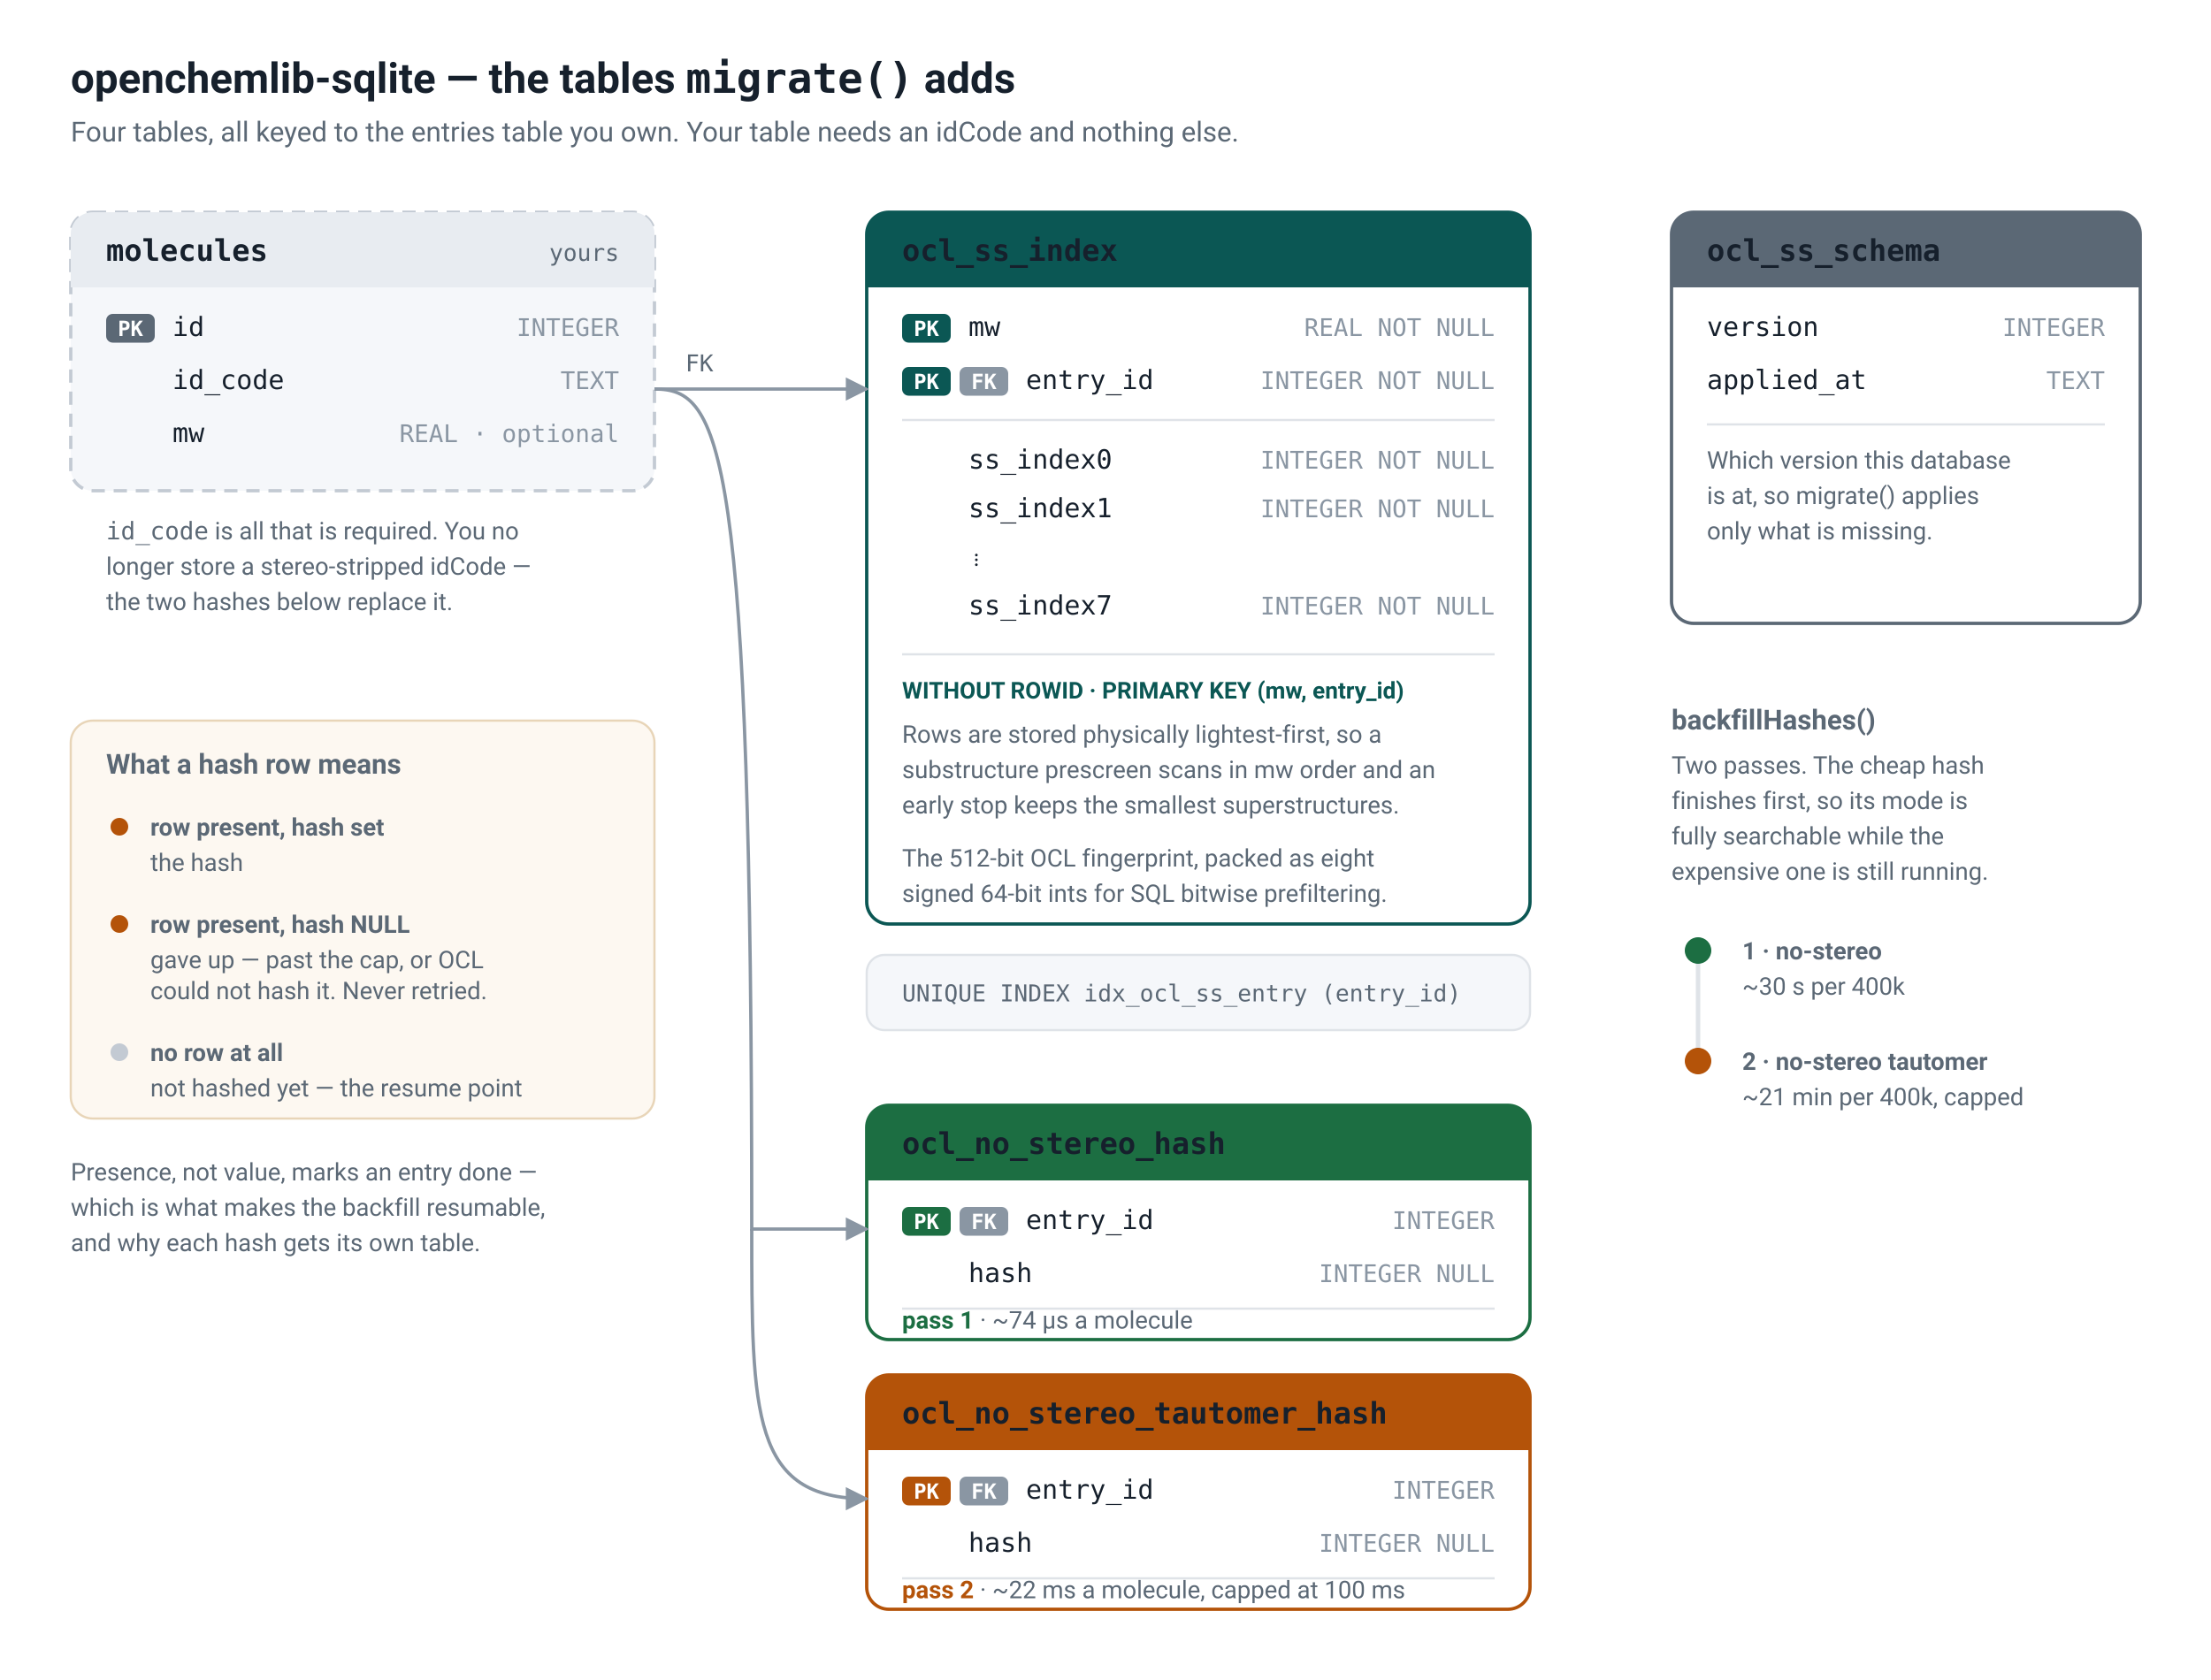
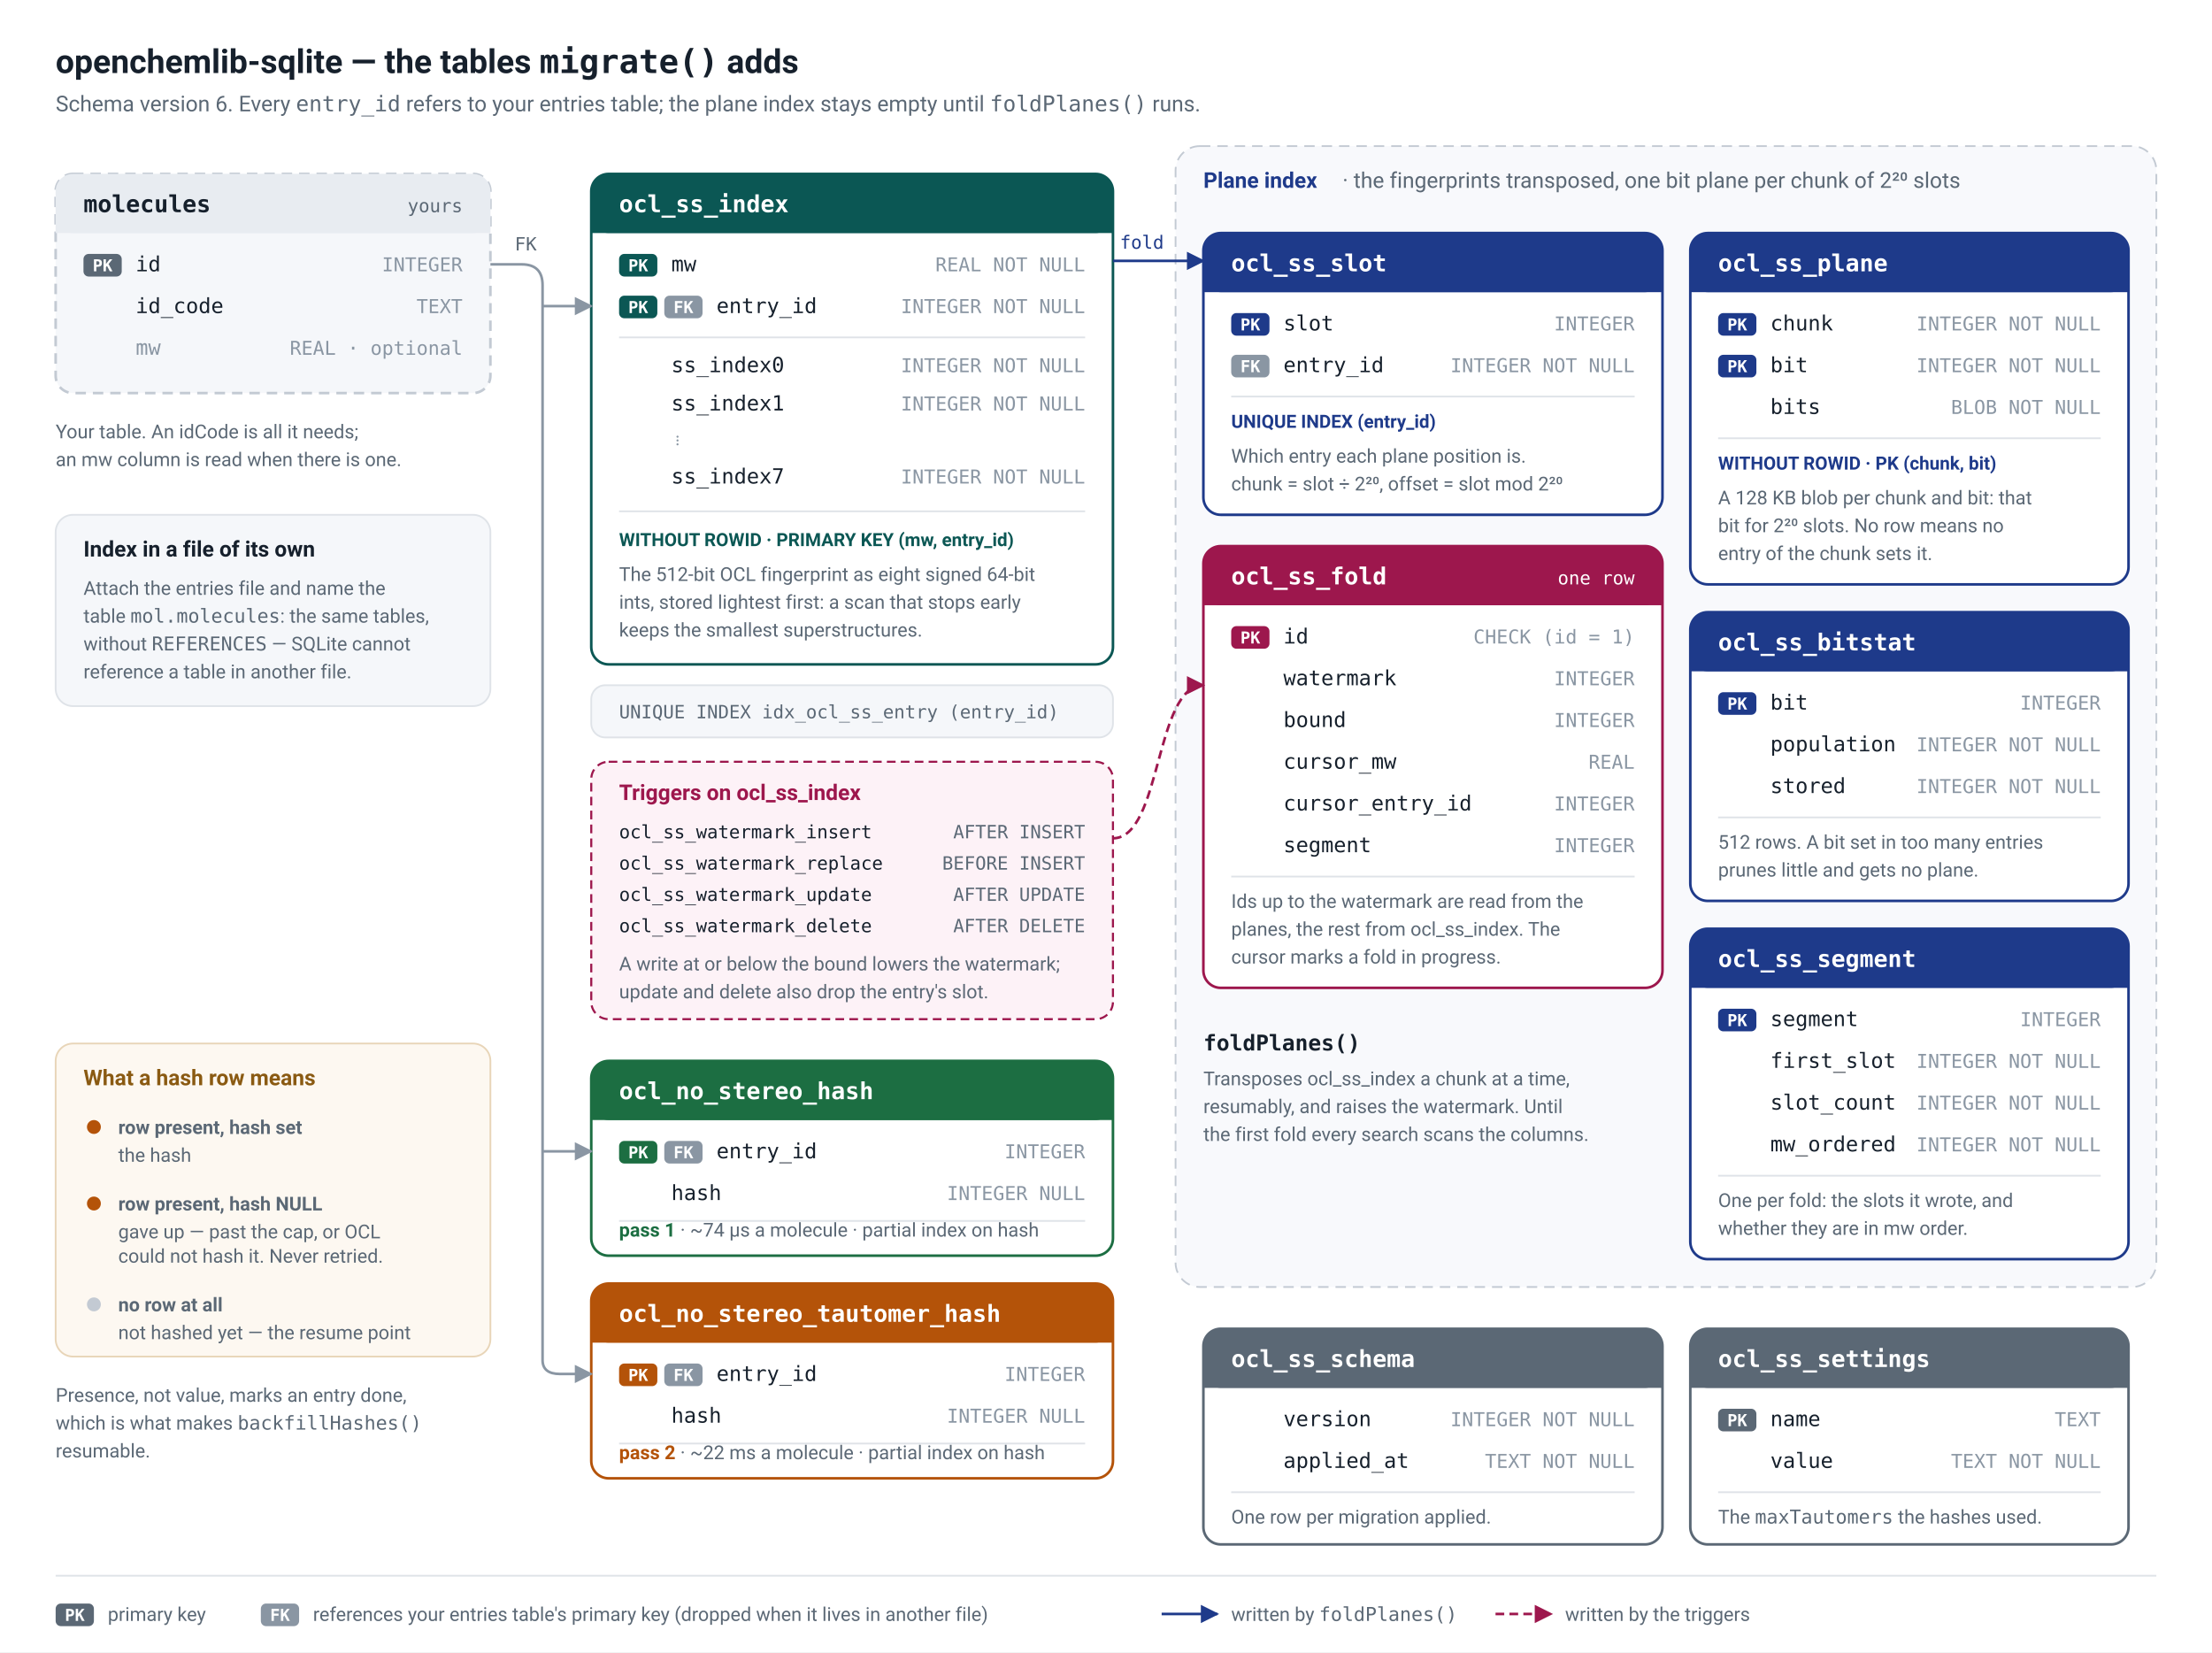
- <svg xmlns="http://www.w3.org/2000/svg" width="1000" height="760" viewBox="0 0 1000 760" font-family="ui-sans-serif, -apple-system, BlinkMacSystemFont, 'Segoe UI', Roboto, Helvetica, Arial, sans-serif">
+ <svg xmlns="http://www.w3.org/2000/svg" width="1272" height="950" viewBox="0 0 1272 950" font-family="ui-sans-serif, -apple-system, BlinkMacSystemFont, 'Segoe UI', Roboto, Helvetica, Arial, sans-serif">
  <defs>
    <style>
      .h    { font-size: 19px; font-weight: 700; fill: #16202c; }
      .sub  { font-size: 12.5px; fill: #5b6875; }
      .tbl  { font-size: 13.5px; font-weight: 700; fill: #16202c; font-family: ui-monospace, SFMono-Regular, Menlo, Consolas, monospace; }
      .col  { font-size: 12px; fill: #16202c; font-family: ui-monospace, SFMono-Regular, Menlo, Consolas, monospace; }
      .type { font-size: 11px; fill: #8a96a3; font-family: ui-monospace, SFMono-Regular, Menlo, Consolas, monospace; }
      .note { font-size: 11px; fill: #5b6875; }
      .key  { font-size: 9.5px; font-weight: 700; fill: #ffffff; font-family: ui-monospace, SFMono-Regular, Menlo, Consolas, monospace; }
      .lbl  { font-size: 10.5px; fill: #5b6875; font-family: ui-monospace, SFMono-Regular, Menlo, Consolas, monospace; }
-       .badge{ font-size: 10.5px; font-weight: 600; fill: #0b5754; }
+       .mono { font-family: ui-monospace, SFMono-Regular, Menlo, Consolas, monospace; }
+       .badge{ font-size: 10.5px; font-weight: 600; }
    </style>
    <marker id="fk" viewBox="0 0 10 10" refX="9" refY="5" markerWidth="7" markerHeight="7" orient="auto-start-reverse">
      <path d="M0 0 L10 5 L0 10 z" fill="#8a96a3" />
    </marker>
+     <marker id="fold" viewBox="0 0 10 10" refX="9" refY="5" markerWidth="7" markerHeight="7" orient="auto-start-reverse">
+       <path d="M0 0 L10 5 L0 10 z" fill="#1e3a8a" />
+     </marker>
+     <marker id="trig" viewBox="0 0 10 10" refX="9" refY="5" markerWidth="7" markerHeight="7" orient="auto-start-reverse">
+       <path d="M0 0 L10 5 L0 10 z" fill="#9d174d" />
+     </marker>
  </defs>
-   <rect width="1000" height="760" fill="#ffffff" />
-   <text x="32" y="42" class="h">openchemlib-sqlite — the tables <tspan font-family="ui-monospace, SFMono-Regular, Menlo, Consolas, monospace">migrate()</tspan> adds</text>
-   <text x="32" y="64" class="sub">Four tables, all keyed to the entries table you own. Your table needs an idCode and nothing else.</text>
-   <g>
-     <rect x="32" y="96" width="264" height="126" rx="10" fill="#f5f7fa" stroke="#c3cad3" stroke-width="1.5" stroke-dasharray="6 4" />
-     <rect x="32" y="96" width="264" height="34" rx="10" fill="#e8ecf1" />
-     <rect x="32" y="120" width="264" height="10" fill="#e8ecf1" />
-     <text x="48" y="118" class="tbl">molecules</text>
-     <text x="280" y="118" class="lbl" text-anchor="end">yours</text>
-     <rect x="48" y="142" width="22" height="13" rx="3" fill="#5b6875" />
-     <text x="59" y="152" class="key" text-anchor="middle">PK</text>
-     <text x="78" y="152" class="col">id</text>
-     <text x="280" y="152" class="type" text-anchor="end">INTEGER</text>
-     <text x="78" y="176" class="col">id_code</text>
-     <text x="280" y="176" class="type" text-anchor="end">TEXT</text>
-     <text x="78" y="200" class="col" fill="#8a96a3">mw</text>
-     <text x="280" y="200" class="type" text-anchor="end">REAL · optional</text>
-     <text x="48" y="244" class="note">
-       <tspan font-family="ui-monospace, SFMono-Regular, Menlo, Consolas, monospace">id_code</tspan> is all that is required. You no</text>
-     <text x="48" y="260" class="note">longer store a stereo-stripped idCode —</text>
-     <text x="48" y="276" class="note">the two hashes below replace it.</text>
-   </g>
-   <g>
-     <rect x="392" y="96" width="300" height="322" rx="10" fill="#ffffff" stroke="#0b5754" stroke-width="1.5" />
-     <rect x="392" y="96" width="300" height="34" rx="10" fill="#0b5754" />
-     <rect x="392" y="120" width="300" height="10" fill="#0b5754" />
-     <text x="408" y="118" class="tbl" fill="#ffffff">ocl_ss_index</text>
-     <rect x="408" y="142" width="22" height="13" rx="3" fill="#0b5754" />
-     <text x="419" y="152" class="key" text-anchor="middle">PK</text>
-     <text x="438" y="152" class="col">mw</text>
-     <text x="676" y="152" class="type" text-anchor="end">REAL NOT NULL</text>
-     <rect x="408" y="166" width="22" height="13" rx="3" fill="#0b5754" />
-     <text x="419" y="176" class="key" text-anchor="middle">PK</text>
-     <rect x="434" y="166" width="22" height="13" rx="3" fill="#8a96a3" />
-     <text x="445" y="176" class="key" text-anchor="middle">FK</text>
-     <text x="464" y="176" class="col">entry_id</text>
-     <text x="676" y="176" class="type" text-anchor="end">INTEGER NOT NULL</text>
-     <line x1="408" y1="190" x2="676" y2="190" stroke="#dfe3e8" />
-     <text x="438" y="212" class="col">ss_index0</text>
-     <text x="676" y="212" class="type" text-anchor="end">INTEGER NOT NULL</text>
-     <text x="438" y="234" class="col">ss_index1</text>
-     <text x="676" y="234" class="type" text-anchor="end">INTEGER NOT NULL</text>
-     <text x="438" y="256" class="col" fill="#8a96a3">⋮</text>
-     <text x="438" y="278" class="col">ss_index7</text>
-     <text x="676" y="278" class="type" text-anchor="end">INTEGER NOT NULL</text>
-     <line x1="408" y1="296" x2="676" y2="296" stroke="#dfe3e8" />
-     <text x="408" y="316" class="badge">WITHOUT ROWID · PRIMARY KEY (mw, entry_id)</text>
-     <text x="408" y="336" class="note">Rows are stored physically lightest-first, so a</text>
-     <text x="408" y="352" class="note">substructure prescreen scans in mw order and an</text>
-     <text x="408" y="368" class="note">early stop keeps the smallest superstructures.</text>
-     <text x="408" y="392" class="note">The 512-bit OCL fingerprint, packed as eight</text>
-     <text x="408" y="408" class="note">signed 64-bit ints for SQL bitwise prefiltering.</text>
-   </g>
-   <g>
-     <rect x="392" y="432" width="300" height="34" rx="8" fill="#f5f7fa" stroke="#dfe3e8" />
-     <text x="408" y="453" class="lbl">UNIQUE INDEX idx_ocl_ss_entry (entry_id)</text>
-   </g>
-   <g>
-     <rect x="392" y="500" width="300" height="106" rx="10" fill="#ffffff" stroke="#1c6e42" stroke-width="1.5" />
-     <rect x="392" y="500" width="300" height="34" rx="10" fill="#1c6e42" />
-     <rect x="392" y="524" width="300" height="10" fill="#1c6e42" />
-     <text x="408" y="522" class="tbl" fill="#ffffff">ocl_no_stereo_hash</text>
-     <rect x="408" y="546" width="22" height="13" rx="3" fill="#1c6e42" />
-     <text x="419" y="556" class="key" text-anchor="middle">PK</text>
-     <rect x="434" y="546" width="22" height="13" rx="3" fill="#8a96a3" />
-     <text x="445" y="556" class="key" text-anchor="middle">FK</text>
-     <text x="464" y="556" class="col">entry_id</text>
-     <text x="676" y="556" class="type" text-anchor="end">INTEGER</text>
-     <text x="438" y="580" class="col">hash</text>
-     <text x="676" y="580" class="type" text-anchor="end">INTEGER  NULL</text>
-     <line x1="408" y1="592" x2="676" y2="592" stroke="#dfe3e8" />
-     <text x="408" y="601" class="note" font-size="10.5">
-       <tspan font-weight="700" fill="#1c6e42">pass 1</tspan> · ~74 µs a molecule</text>
-   </g>
-   <g>
-     <rect x="392" y="622" width="300" height="106" rx="10" fill="#ffffff" stroke="#b45309" stroke-width="1.5" />
-     <rect x="392" y="622" width="300" height="34" rx="10" fill="#b45309" />
-     <rect x="392" y="646" width="300" height="10" fill="#b45309" />
-     <text x="408" y="644" class="tbl" fill="#ffffff">ocl_no_stereo_tautomer_hash</text>
-     <rect x="408" y="668" width="22" height="13" rx="3" fill="#b45309" />
-     <text x="419" y="678" class="key" text-anchor="middle">PK</text>
-     <rect x="434" y="668" width="22" height="13" rx="3" fill="#8a96a3" />
-     <text x="445" y="678" class="key" text-anchor="middle">FK</text>
-     <text x="464" y="678" class="col">entry_id</text>
-     <text x="676" y="678" class="type" text-anchor="end">INTEGER</text>
-     <text x="438" y="702" class="col">hash</text>
-     <text x="676" y="702" class="type" text-anchor="end">INTEGER  NULL</text>
-     <line x1="408" y1="714" x2="676" y2="714" stroke="#dfe3e8" />
-     <text x="408" y="723" class="note" font-size="10.5">
-       <tspan font-weight="700" fill="#b45309">pass 2</tspan> · ~22 ms a molecule, capped at 100 ms</text>
-   </g>
-   <g>
-     <rect x="756" y="96" width="212" height="186" rx="10" fill="#ffffff" stroke="#5b6875" stroke-width="1.5" />
-     <rect x="756" y="96" width="212" height="34" rx="10" fill="#5b6875" />
-     <rect x="756" y="120" width="212" height="10" fill="#5b6875" />
-     <text x="772" y="118" class="tbl" fill="#ffffff">ocl_ss_schema</text>
-     <text x="772" y="152" class="col">version</text>
-     <text x="952" y="152" class="type" text-anchor="end">INTEGER</text>
-     <text x="772" y="176" class="col">applied_at</text>
-     <text x="952" y="176" class="type" text-anchor="end">TEXT</text>
-     <line x1="772" y1="192" x2="952" y2="192" stroke="#dfe3e8" />
-     <text x="772" y="212" class="note">Which version this database</text>
-     <text x="772" y="228" class="note">is at, so migrate() applies</text>
-     <text x="772" y="244" class="note">only what is missing.</text>
-   </g>
-   <g>
-     <text x="756" y="330" class="sub" font-weight="700" fill="#16202c">backfillHashes()</text>
-     <text x="756" y="350" class="note">Two passes. The cheap hash</text>
-     <text x="756" y="366" class="note">finishes first, so its mode is</text>
-     <text x="756" y="382" class="note">fully searchable while the</text>
-     <text x="756" y="398" class="note">expensive one is still running.</text>
-     <line x1="768" y1="424" x2="768" y2="486" stroke="#dfe3e8" stroke-width="2" />
-     <circle cx="768" cy="430" r="6" fill="#1c6e42" />
-     <text x="788" y="434" class="note" font-weight="700">1 · no-stereo</text>
-     <text x="788" y="450" class="note">~30 s per 400k</text>
-     <circle cx="768" cy="480" r="6" fill="#b45309" />
-     <text x="788" y="484" class="note" font-weight="700">2 · no-stereo tautomer</text>
-     <text x="788" y="500" class="note">~21 min per 400k, capped</text>
-   </g>
-   <g>
-     <rect x="32" y="326" width="264" height="180" rx="10" fill="#fdf8f1" stroke="#e8d5b8" />
-     <text x="48" y="350" class="sub" font-weight="700" fill="#8a5a12">What a hash row means</text>
-     <circle cx="54" cy="374" r="4" fill="#b45309" />
-     <text x="68" y="378" class="note" font-weight="700">row present, hash set</text>
-     <text x="68" y="394" class="note">the hash</text>
-     <circle cx="54" cy="418" r="4" fill="#b45309" />
-     <text x="68" y="422" class="note" font-weight="700">row present, hash NULL</text>
-     <text x="68" y="438" class="note">gave up — past the cap, or OCL</text>
-     <text x="68" y="452" class="note">could not hash it. Never retried.</text>
-     <circle cx="54" cy="476" r="4" fill="#c3cad3" />
-     <text x="68" y="480" class="note" font-weight="700">no row at all</text>
-     <text x="68" y="496" class="note">not hashed yet — the resume point</text>
-   </g>
-   <text x="32" y="534" class="note">Presence, not value, marks an entry done —</text>
-   <text x="32" y="550" class="note">which is what makes the backfill resumable,</text>
-   <text x="32" y="566" class="note">and why each hash gets its own table.</text>
-   <path d="M296 176 C 344 176, 344 176, 392 176" fill="none" stroke="#8a96a3" stroke-width="1.5" marker-end="url(#fk)" />
-   <path d="M296 176 C 326 176, 340 200, 340 556 L 392 556" fill="none" stroke="#8a96a3" stroke-width="1.5" marker-end="url(#fk)" />
-   <path d="M340 556 C 340 640, 340 678, 392 678" fill="none" stroke="#8a96a3" stroke-width="1.5" marker-end="url(#fk)" />
-   <text x="310" y="168" class="lbl">FK</text>
+   <rect width="1272" height="950" fill="#ffffff" />
+   <text x="32" y="42" class="h">openchemlib-sqlite — the tables <tspan class="mono">migrate()</tspan> adds</text>
+   <text x="32" y="64" class="sub">Schema version 6. Every <tspan class="mono">entry_id</tspan> refers to your entries table; the plane index stays empty until <tspan class="mono">foldPlanes()</tspan> runs.</text>
+   <g>
+     <rect x="32" y="100" width="250" height="126" rx="10" fill="#f5f7fa" stroke="#c3cad3" stroke-width="1.5" stroke-dasharray="6 4" />
+     <rect x="32" y="100" width="250" height="34" rx="10" fill="#e8ecf1" />
+     <rect x="32" y="124" width="250" height="10" fill="#e8ecf1" />
+     <text x="48" y="122" class="tbl">molecules</text>
+     <text x="266" y="122" class="lbl" text-anchor="end">yours</text>
+     <rect x="48" y="146" width="22" height="13" rx="3" fill="#5b6875" />
+     <text x="59" y="156" class="key" text-anchor="middle">PK</text>
+     <text x="78" y="156" class="col">id</text>
+     <text x="266" y="156" class="type" text-anchor="end">INTEGER</text>
+     <text x="78" y="180" class="col">id_code</text>
+     <text x="266" y="180" class="type" text-anchor="end">TEXT</text>
+     <text x="78" y="204" class="col" style="fill:#8a96a3">mw</text>
+     <text x="266" y="204" class="type" text-anchor="end">REAL · optional</text>
+     <text x="32" y="252" class="note">Your table. An idCode is all it needs;</text>
+     <text x="32" y="268" class="note">an mw column is read when there is one.</text>
+   </g>
+   <g>
+     <rect x="32" y="296" width="250" height="110" rx="10" fill="#f5f7fa" stroke="#dfe3e8" />
+     <text x="48" y="320" class="sub" font-weight="700" style="fill:#16202c">Index in a file of its own</text>
+     <text x="48" y="342" class="note">Attach the entries file and name the</text>
+     <text x="48" y="358" class="note">table <tspan class="mono">mol.molecules</tspan>: the same tables,</text>
+     <text x="48" y="374" class="note">without <tspan class="mono">REFERENCES</tspan> — SQLite cannot</text>
+     <text x="48" y="390" class="note">reference a table in another file.</text>
+   </g>
+   <g>
+     <rect x="32" y="600" width="250" height="180" rx="10" fill="#fdf8f1" stroke="#e8d5b8" />
+     <text x="48" y="624" class="sub" font-weight="700" style="fill:#8a5a12">What a hash row means</text>
+     <circle cx="54" cy="648" r="4" fill="#b45309" />
+     <text x="68" y="652" class="note" font-weight="700">row present, hash set</text>
+     <text x="68" y="668" class="note">the hash</text>
+     <circle cx="54" cy="692" r="4" fill="#b45309" />
+     <text x="68" y="696" class="note" font-weight="700">row present, hash NULL</text>
+     <text x="68" y="712" class="note">gave up — past the cap, or OCL</text>
+     <text x="68" y="726" class="note">could not hash it. Never retried.</text>
+     <circle cx="54" cy="750" r="4" fill="#c3cad3" />
+     <text x="68" y="754" class="note" font-weight="700">no row at all</text>
+     <text x="68" y="770" class="note">not hashed yet — the resume point</text>
+   </g>
+   <text x="32" y="806" class="note">Presence, not value, marks an entry done,</text>
+   <text x="32" y="822" class="note">which is what makes <tspan class="mono">backfillHashes()</tspan>
+   </text>
+   <text x="32" y="838" class="note">resumable.</text>
+   <g>
+     <rect x="340" y="100" width="300" height="282" rx="10" fill="#ffffff" stroke="#0b5754" stroke-width="1.5" />
+     <rect x="340" y="100" width="300" height="34" rx="10" fill="#0b5754" />
+     <rect x="340" y="124" width="300" height="10" fill="#0b5754" />
+     <text x="356" y="122" class="tbl" style="fill:#ffffff">ocl_ss_index</text>
+     <rect x="356" y="146" width="22" height="13" rx="3" fill="#0b5754" />
+     <text x="367" y="156" class="key" text-anchor="middle">PK</text>
+     <text x="386" y="156" class="col">mw</text>
+     <text x="624" y="156" class="type" text-anchor="end">REAL NOT NULL</text>
+     <rect x="356" y="170" width="22" height="13" rx="3" fill="#0b5754" />
+     <text x="367" y="180" class="key" text-anchor="middle">PK</text>
+     <rect x="382" y="170" width="22" height="13" rx="3" fill="#8a96a3" />
+     <text x="393" y="180" class="key" text-anchor="middle">FK</text>
+     <text x="412" y="180" class="col">entry_id</text>
+     <text x="624" y="180" class="type" text-anchor="end">INTEGER NOT NULL</text>
+     <line x1="356" y1="194" x2="624" y2="194" stroke="#dfe3e8" />
+     <text x="386" y="214" class="col">ss_index0</text>
+     <text x="624" y="214" class="type" text-anchor="end">INTEGER NOT NULL</text>
+     <text x="386" y="236" class="col">ss_index1</text>
+     <text x="624" y="236" class="type" text-anchor="end">INTEGER NOT NULL</text>
+     <text x="386" y="256" class="col" style="fill:#8a96a3">⋮</text>
+     <text x="386" y="278" class="col">ss_index7</text>
+     <text x="624" y="278" class="type" text-anchor="end">INTEGER NOT NULL</text>
+     <line x1="356" y1="294" x2="624" y2="294" stroke="#dfe3e8" />
+     <text x="356" y="314" class="badge" style="fill:#0b5754">WITHOUT ROWID · PRIMARY KEY (mw, entry_id)</text>
+     <text x="356" y="334" class="note">The 512-bit OCL fingerprint as eight signed 64-bit</text>
+     <text x="356" y="350" class="note">ints, stored lightest first: a scan that stops early</text>
+     <text x="356" y="366" class="note">keeps the smallest superstructures.</text>
+   </g>
+   <g>
+     <rect x="340" y="394" width="300" height="30" rx="8" fill="#f5f7fa" stroke="#dfe3e8" />
+     <text x="356" y="413" class="lbl">UNIQUE INDEX idx_ocl_ss_entry (entry_id)</text>
+   </g>
+   <g>
+     <rect x="340" y="438" width="300" height="148" rx="10" fill="#fdf2f7" stroke="#9d174d" stroke-width="1.2" stroke-dasharray="5 3" />
+     <text x="356" y="460" class="sub" font-weight="700" style="fill:#9d174d">Triggers on ocl_ss_index</text>
+     <text x="356" y="482" class="lbl" style="fill:#16202c">ocl_ss_watermark_insert</text>
+     <text x="624" y="482" class="lbl" text-anchor="end">AFTER INSERT</text>
+     <text x="356" y="500" class="lbl" style="fill:#16202c">ocl_ss_watermark_replace</text>
+     <text x="624" y="500" class="lbl" text-anchor="end">BEFORE INSERT</text>
+     <text x="356" y="518" class="lbl" style="fill:#16202c">ocl_ss_watermark_update</text>
+     <text x="624" y="518" class="lbl" text-anchor="end">AFTER UPDATE</text>
+     <text x="356" y="536" class="lbl" style="fill:#16202c">ocl_ss_watermark_delete</text>
+     <text x="624" y="536" class="lbl" text-anchor="end">AFTER DELETE</text>
+     <text x="356" y="558" class="note">A write at or below the bound lowers the watermark;</text>
+     <text x="356" y="574" class="note">update and delete also drop the entry's slot.</text>
+   </g>
+   <g>
+     <rect x="340" y="610" width="300" height="112" rx="10" fill="#ffffff" stroke="#1c6e42" stroke-width="1.5" />
+     <rect x="340" y="610" width="300" height="34" rx="10" fill="#1c6e42" />
+     <rect x="340" y="634" width="300" height="10" fill="#1c6e42" />
+     <text x="356" y="632" class="tbl" style="fill:#ffffff">ocl_no_stereo_hash</text>
+     <rect x="356" y="656" width="22" height="13" rx="3" fill="#1c6e42" />
+     <text x="367" y="666" class="key" text-anchor="middle">PK</text>
+     <rect x="382" y="656" width="22" height="13" rx="3" fill="#8a96a3" />
+     <text x="393" y="666" class="key" text-anchor="middle">FK</text>
+     <text x="412" y="666" class="col">entry_id</text>
+     <text x="624" y="666" class="type" text-anchor="end">INTEGER</text>
+     <text x="386" y="690" class="col">hash</text>
+     <text x="624" y="690" class="type" text-anchor="end">INTEGER  NULL</text>
+     <line x1="356" y1="702" x2="624" y2="702" stroke="#dfe3e8" />
+     <text x="356" y="711" class="note" font-size="10.5">
+       <tspan font-weight="700" fill="#1c6e42">pass 1</tspan> · ~74 µs a molecule · partial index on hash</text>
+   </g>
+   <g>
+     <rect x="340" y="738" width="300" height="112" rx="10" fill="#ffffff" stroke="#b45309" stroke-width="1.5" />
+     <rect x="340" y="738" width="300" height="34" rx="10" fill="#b45309" />
+     <rect x="340" y="762" width="300" height="10" fill="#b45309" />
+     <text x="356" y="760" class="tbl" style="fill:#ffffff">ocl_no_stereo_tautomer_hash</text>
+     <rect x="356" y="784" width="22" height="13" rx="3" fill="#b45309" />
+     <text x="367" y="794" class="key" text-anchor="middle">PK</text>
+     <rect x="382" y="784" width="22" height="13" rx="3" fill="#8a96a3" />
+     <text x="393" y="794" class="key" text-anchor="middle">FK</text>
+     <text x="412" y="794" class="col">entry_id</text>
+     <text x="624" y="794" class="type" text-anchor="end">INTEGER</text>
+     <text x="386" y="818" class="col">hash</text>
+     <text x="624" y="818" class="type" text-anchor="end">INTEGER  NULL</text>
+     <line x1="356" y1="830" x2="624" y2="830" stroke="#dfe3e8" />
+     <text x="356" y="839" class="note" font-size="10.5">
+       <tspan font-weight="700" fill="#b45309">pass 2</tspan> · ~22 ms a molecule · partial index on hash</text>
+   </g>
+   <rect x="676" y="84" width="564" height="656" rx="14" fill="#f8f9fc" stroke="#c3cad3" stroke-dasharray="6 4" />
+   <text x="692" y="108" class="sub" font-weight="700" style="fill:#1e3a8a">Plane index</text>
+   <text x="772" y="108" class="sub">· the fingerprints transposed, one bit plane per chunk of 2²⁰ slots</text>
+   <g>
+     <rect x="692" y="134" width="264" height="162" rx="10" fill="#ffffff" stroke="#1e3a8a" stroke-width="1.5" />
+     <rect x="692" y="134" width="264" height="34" rx="10" fill="#1e3a8a" />
+     <rect x="692" y="158" width="264" height="10" fill="#1e3a8a" />
+     <text x="708" y="156" class="tbl" style="fill:#ffffff">ocl_ss_slot</text>
+     <rect x="708" y="180" width="22" height="13" rx="3" fill="#1e3a8a" />
+     <text x="719" y="190" class="key" text-anchor="middle">PK</text>
+     <text x="738" y="190" class="col">slot</text>
+     <text x="940" y="190" class="type" text-anchor="end">INTEGER</text>
+     <rect x="708" y="204" width="22" height="13" rx="3" fill="#8a96a3" />
+     <text x="719" y="214" class="key" text-anchor="middle">FK</text>
+     <text x="738" y="214" class="col">entry_id</text>
+     <text x="940" y="214" class="type" text-anchor="end">INTEGER NOT NULL</text>
+     <line x1="708" y1="228" x2="940" y2="228" stroke="#dfe3e8" />
+     <text x="708" y="246" class="badge" style="fill:#1e3a8a">UNIQUE INDEX (entry_id)</text>
+     <text x="708" y="266" class="note">Which entry each plane position is.</text>
+     <text x="708" y="282" class="note">chunk = slot ÷ 2²⁰, offset = slot mod 2²⁰</text>
+   </g>
+   <g>
+     <rect x="692" y="314" width="264" height="254" rx="10" fill="#ffffff" stroke="#9d174d" stroke-width="1.5" />
+     <rect x="692" y="314" width="264" height="34" rx="10" fill="#9d174d" />
+     <rect x="692" y="338" width="264" height="10" fill="#9d174d" />
+     <text x="708" y="336" class="tbl" style="fill:#ffffff">ocl_ss_fold</text>
+     <text x="940" y="336" class="lbl" style="fill:#ffffff" text-anchor="end">one row</text>
+     <rect x="708" y="360" width="22" height="13" rx="3" fill="#9d174d" />
+     <text x="719" y="370" class="key" text-anchor="middle">PK</text>
+     <text x="738" y="370" class="col">id</text>
+     <text x="940" y="370" class="type" text-anchor="end">CHECK (id = 1)</text>
+     <text x="738" y="394" class="col">watermark</text>
+     <text x="940" y="394" class="type" text-anchor="end">INTEGER</text>
+     <text x="738" y="418" class="col">bound</text>
+     <text x="940" y="418" class="type" text-anchor="end">INTEGER</text>
+     <text x="738" y="442" class="col">cursor_mw</text>
+     <text x="940" y="442" class="type" text-anchor="end">REAL</text>
+     <text x="738" y="466" class="col">cursor_entry_id</text>
+     <text x="940" y="466" class="type" text-anchor="end">INTEGER</text>
+     <text x="738" y="490" class="col">segment</text>
+     <text x="940" y="490" class="type" text-anchor="end">INTEGER</text>
+     <line x1="708" y1="504" x2="940" y2="504" stroke="#dfe3e8" />
+     <text x="708" y="522" class="note">Ids up to the watermark are read from the</text>
+     <text x="708" y="538" class="note">planes, the rest from ocl_ss_index. The</text>
+     <text x="708" y="554" class="note">cursor marks a fold in progress.</text>
+   </g>
+   <g>
+     <text x="692" y="604" class="sub" font-weight="700" style="fill:#16202c" font-family="ui-monospace, SFMono-Regular, Menlo, Consolas, monospace" font-size="12">foldPlanes()</text>
+     <text x="692" y="624" class="note">Transposes ocl_ss_index a chunk at a time,</text>
+     <text x="692" y="640" class="note">resumably, and raises the watermark. Until</text>
+     <text x="692" y="656" class="note">the first fold every search scans the columns.</text>
+   </g>
+   <g>
+     <rect x="972" y="134" width="252" height="202" rx="10" fill="#ffffff" stroke="#1e3a8a" stroke-width="1.5" />
+     <rect x="972" y="134" width="252" height="34" rx="10" fill="#1e3a8a" />
+     <rect x="972" y="158" width="252" height="10" fill="#1e3a8a" />
+     <text x="988" y="156" class="tbl" style="fill:#ffffff">ocl_ss_plane</text>
+     <rect x="988" y="180" width="22" height="13" rx="3" fill="#1e3a8a" />
+     <text x="999" y="190" class="key" text-anchor="middle">PK</text>
+     <text x="1018" y="190" class="col">chunk</text>
+     <text x="1208" y="190" class="type" text-anchor="end">INTEGER NOT NULL</text>
+     <rect x="988" y="204" width="22" height="13" rx="3" fill="#1e3a8a" />
+     <text x="999" y="214" class="key" text-anchor="middle">PK</text>
+     <text x="1018" y="214" class="col">bit</text>
+     <text x="1208" y="214" class="type" text-anchor="end">INTEGER NOT NULL</text>
+     <text x="1018" y="238" class="col">bits</text>
+     <text x="1208" y="238" class="type" text-anchor="end">BLOB NOT NULL</text>
+     <line x1="988" y1="252" x2="1208" y2="252" stroke="#dfe3e8" />
+     <text x="988" y="270" class="badge" style="fill:#1e3a8a">WITHOUT ROWID · PK (chunk, bit)</text>
+     <text x="988" y="290" class="note">A 128 KB blob per chunk and bit: that</text>
+     <text x="988" y="306" class="note">bit for 2²⁰ slots. No row means no</text>
+     <text x="988" y="322" class="note">entry of the chunk sets it.</text>
+   </g>
+   <g>
+     <rect x="972" y="352" width="252" height="166" rx="10" fill="#ffffff" stroke="#1e3a8a" stroke-width="1.5" />
+     <rect x="972" y="352" width="252" height="34" rx="10" fill="#1e3a8a" />
+     <rect x="972" y="376" width="252" height="10" fill="#1e3a8a" />
+     <text x="988" y="374" class="tbl" style="fill:#ffffff">ocl_ss_bitstat</text>
+     <rect x="988" y="398" width="22" height="13" rx="3" fill="#1e3a8a" />
+     <text x="999" y="408" class="key" text-anchor="middle">PK</text>
+     <text x="1018" y="408" class="col">bit</text>
+     <text x="1208" y="408" class="type" text-anchor="end">INTEGER</text>
+     <text x="1018" y="432" class="col">population</text>
+     <text x="1208" y="432" class="type" text-anchor="end">INTEGER NOT NULL</text>
+     <text x="1018" y="456" class="col">stored</text>
+     <text x="1208" y="456" class="type" text-anchor="end">INTEGER NOT NULL</text>
+     <line x1="988" y1="470" x2="1208" y2="470" stroke="#dfe3e8" />
+     <text x="988" y="488" class="note">512 rows. A bit set in too many entries</text>
+     <text x="988" y="504" class="note">prunes little and gets no plane.</text>
+   </g>
+   <g>
+     <rect x="972" y="534" width="252" height="190" rx="10" fill="#ffffff" stroke="#1e3a8a" stroke-width="1.5" />
+     <rect x="972" y="534" width="252" height="34" rx="10" fill="#1e3a8a" />
+     <rect x="972" y="558" width="252" height="10" fill="#1e3a8a" />
+     <text x="988" y="556" class="tbl" style="fill:#ffffff">ocl_ss_segment</text>
+     <rect x="988" y="580" width="22" height="13" rx="3" fill="#1e3a8a" />
+     <text x="999" y="590" class="key" text-anchor="middle">PK</text>
+     <text x="1018" y="590" class="col">segment</text>
+     <text x="1208" y="590" class="type" text-anchor="end">INTEGER</text>
+     <text x="1018" y="614" class="col">first_slot</text>
+     <text x="1208" y="614" class="type" text-anchor="end">INTEGER NOT NULL</text>
+     <text x="1018" y="638" class="col">slot_count</text>
+     <text x="1208" y="638" class="type" text-anchor="end">INTEGER NOT NULL</text>
+     <text x="1018" y="662" class="col">mw_ordered</text>
+     <text x="1208" y="662" class="type" text-anchor="end">INTEGER NOT NULL</text>
+     <line x1="988" y1="676" x2="1208" y2="676" stroke="#dfe3e8" />
+     <text x="988" y="694" class="note">One per fold: the slots it wrote, and</text>
+     <text x="988" y="710" class="note">whether they are in mw order.</text>
+   </g>
+   <g>
+     <rect x="692" y="764" width="264" height="124" rx="10" fill="#ffffff" stroke="#5b6875" stroke-width="1.5" />
+     <rect x="692" y="764" width="264" height="34" rx="10" fill="#5b6875" />
+     <rect x="692" y="788" width="264" height="10" fill="#5b6875" />
+     <text x="708" y="786" class="tbl" style="fill:#ffffff">ocl_ss_schema</text>
+     <text x="738" y="820" class="col">version</text>
+     <text x="940" y="820" class="type" text-anchor="end">INTEGER NOT NULL</text>
+     <text x="738" y="844" class="col">applied_at</text>
+     <text x="940" y="844" class="type" text-anchor="end">TEXT NOT NULL</text>
+     <line x1="708" y1="858" x2="940" y2="858" stroke="#dfe3e8" />
+     <text x="708" y="876" class="note">One row per migration applied.</text>
+   </g>
+   <g>
+     <rect x="972" y="764" width="252" height="124" rx="10" fill="#ffffff" stroke="#5b6875" stroke-width="1.5" />
+     <rect x="972" y="764" width="252" height="34" rx="10" fill="#5b6875" />
+     <rect x="972" y="788" width="252" height="10" fill="#5b6875" />
+     <text x="988" y="786" class="tbl" style="fill:#ffffff">ocl_ss_settings</text>
+     <rect x="988" y="810" width="22" height="13" rx="3" fill="#5b6875" />
+     <text x="999" y="820" class="key" text-anchor="middle">PK</text>
+     <text x="1018" y="820" class="col">name</text>
+     <text x="1208" y="820" class="type" text-anchor="end">TEXT</text>
+     <text x="1018" y="844" class="col">value</text>
+     <text x="1208" y="844" class="type" text-anchor="end">TEXT NOT NULL</text>
+     <line x1="988" y1="858" x2="1208" y2="858" stroke="#dfe3e8" />
+     <text x="988" y="876" class="note">The <tspan class="mono">maxTautomers</tspan> the hashes used.</text>
+   </g>
+   <path d="M282 152 H 300 Q 312 152 312 164 V 782 Q 312 790 322 790 H 340" fill="none" stroke="#8a96a3" stroke-width="1.5" marker-end="url(#fk)" />
+   <path d="M312 176 H 340" fill="none" stroke="#8a96a3" stroke-width="1.5" marker-end="url(#fk)" />
+   <path d="M312 662 H 340" fill="none" stroke="#8a96a3" stroke-width="1.5" marker-end="url(#fk)" />
+   <text x="296" y="144" class="lbl">FK</text>
+   <path d="M640 150 H 692" fill="none" stroke="#1e3a8a" stroke-width="1.5" marker-end="url(#fold)" />
+   <text x="644" y="143" class="lbl" style="fill:#1e3a8a">fold</text>
+   <path d="M640 482 C 668 482, 664 394, 692 394" fill="none" stroke="#9d174d" stroke-width="1.5" stroke-dasharray="5 3" marker-end="url(#trig)" />
+   <g>
+     <line x1="32" y1="906" x2="1240" y2="906" stroke="#dfe3e8" />
+     <rect x="32" y="922" width="22" height="13" rx="3" fill="#5b6875" />
+     <text x="43" y="932" class="key" text-anchor="middle">PK</text>
+     <text x="62" y="932" class="note">primary key</text>
+     <rect x="150" y="922" width="22" height="13" rx="3" fill="#8a96a3" />
+     <text x="161" y="932" class="key" text-anchor="middle">FK</text>
+     <text x="180" y="932" class="note">references your entries table's primary key (dropped when it lives in another file)</text>
+     <line x1="668" y1="928" x2="700" y2="928" stroke="#1e3a8a" stroke-width="1.5" marker-end="url(#fold)" />
+     <text x="708" y="932" class="note">written by <tspan class="mono">foldPlanes()</tspan>
+     </text>
+     <line x1="860" y1="928" x2="892" y2="928" stroke="#9d174d" stroke-width="1.5" stroke-dasharray="5 3" marker-end="url(#trig)" />
+     <text x="900" y="932" class="note">written by the triggers</text>
+   </g>
</svg>
